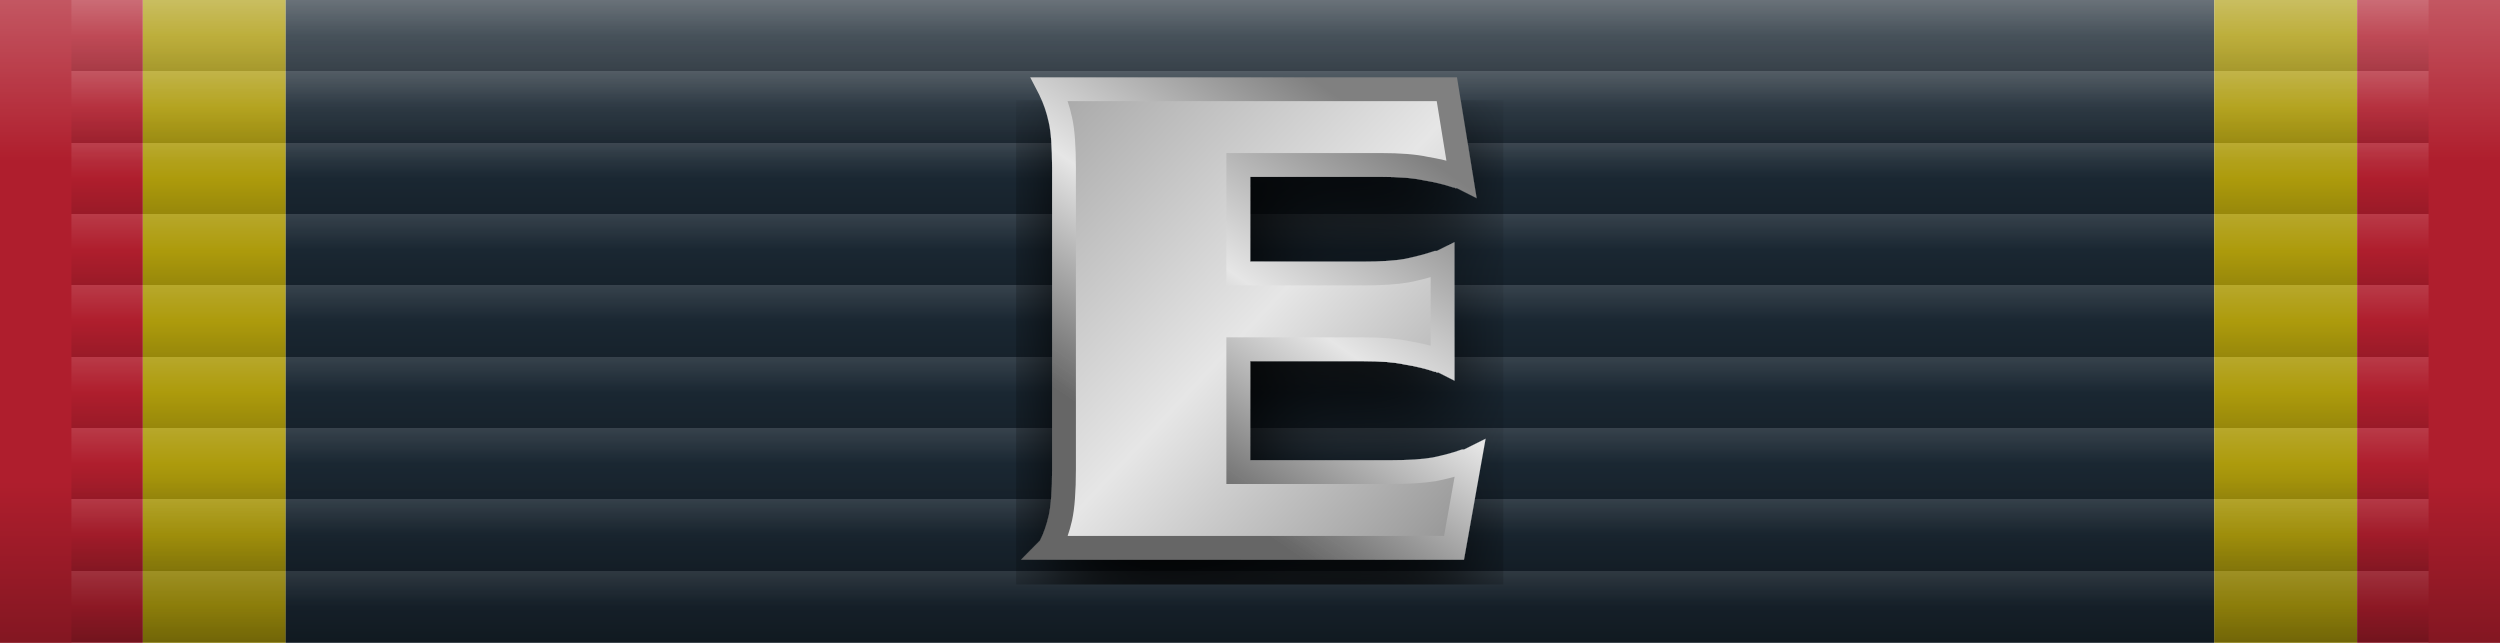
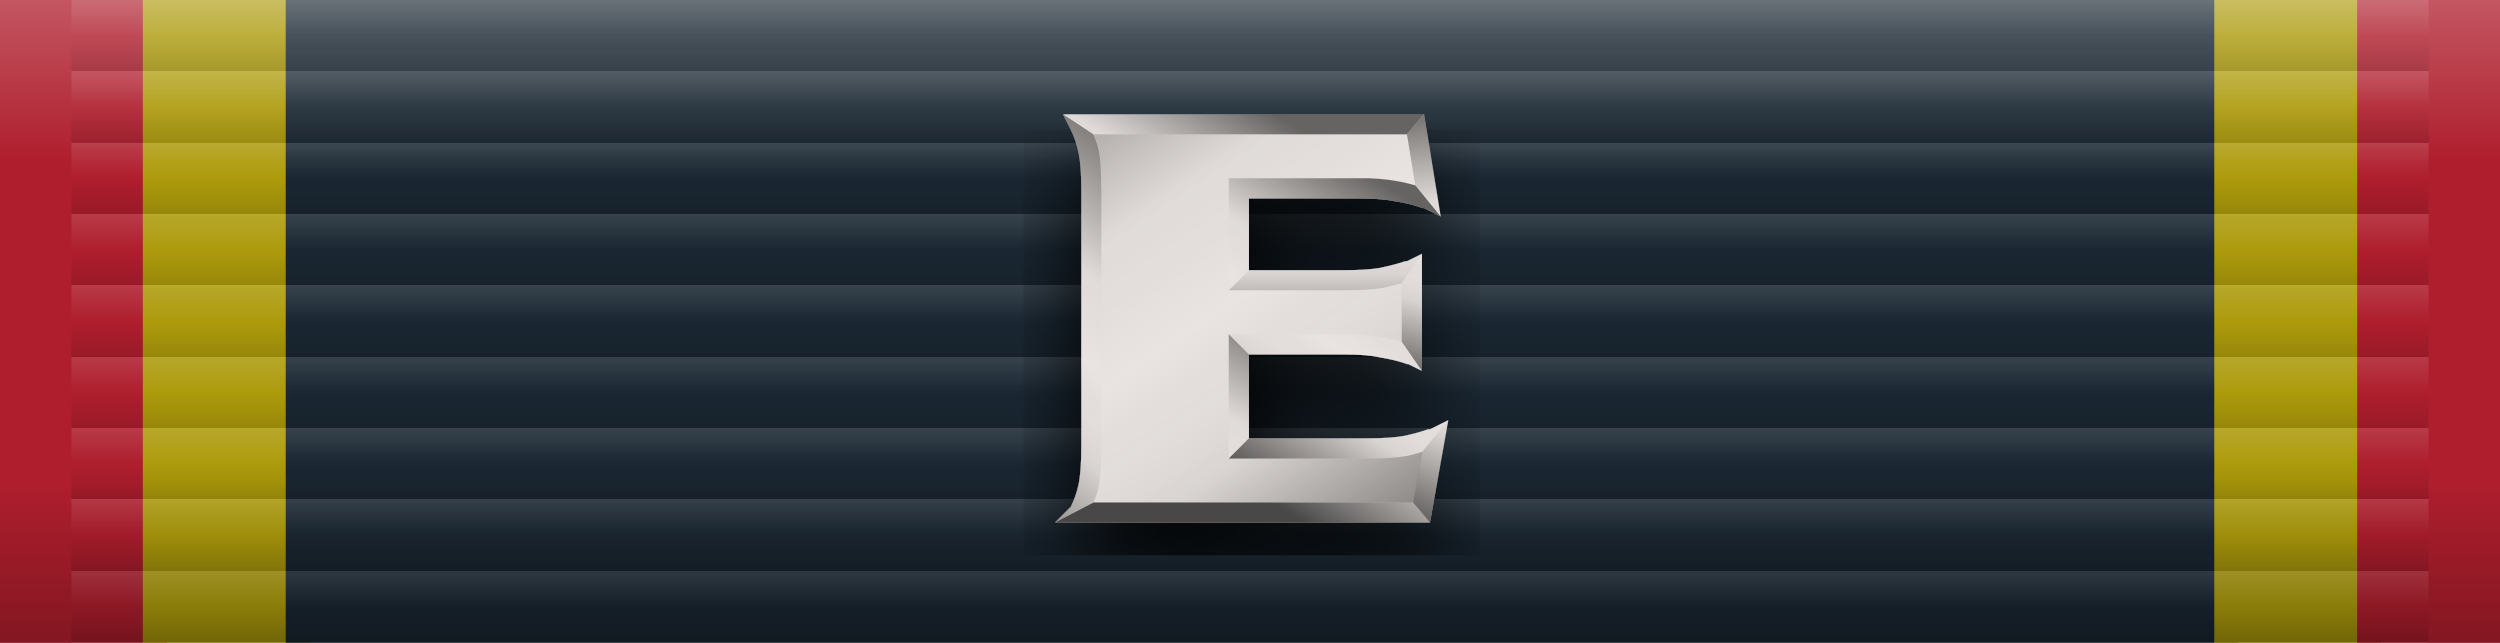
- <svg xmlns="http://www.w3.org/2000/svg" xmlns:xlink="http://www.w3.org/1999/xlink" width="105" height="27" title="Fleet Excellence Award (×4)">
+ <svg xmlns="http://www.w3.org/2000/svg" xmlns:xlink="http://www.w3.org/1999/xlink" width="105" height="27">
  <defs>
-     <linearGradient id="ribbon-ridges" spreadMethod="repeat" x1="0" x2="0" y1="0" y2="0.111">
-       <stop offset="0" style="stop-color:white; stop-opacity:1;" />
-       <stop offset="0.5" style="stop-color:white; stop-opacity:0;" />
-       <stop offset="0.5" style="stop-color:black; stop-opacity:0;" />
-       <stop offset="1" style="stop-color:black; stop-opacitity:0;" />
+     <linearGradient id="a" spreadMethod="repeat" x2="0" y2=".111">
+       <stop offset="0" style="stop-color:#fff;stop-opacity:1" />
+       <stop offset=".5" style="stop-color:#fff;stop-opacity:0" />
+       <stop offset=".5" style="stop-color:#000;stop-opacity:0" />
+       <stop offset="1" style="stop-color:#000;stop-opacitity:0" />
    </linearGradient>
-     <linearGradient id="ribbon-shape" x1="0" x2="0" y1="0" y2="1">
-       <stop offset="0" style="stop-color:white; stop-opacity:1;" />
-       <stop offset="0.25" style="stop-color:white; stop-opacity:0;" />
-       <stop offset="0.75" style="stop-color:black; stop-opacity:0;" />
-       <stop offset="1" style="stop-color:black; stop-opacitity:0;" />
+     <linearGradient id="b" x2="0" y2="1">
+       <stop offset="0" style="stop-color:#fff;stop-opacity:1" />
+       <stop offset=".25" style="stop-color:#fff;stop-opacity:0" />
+       <stop offset=".75" style="stop-color:#000;stop-opacity:0" />
+       <stop offset="1" style="stop-color:#000;stop-opacitity:0" />
    </linearGradient>
-     <symbol id="ribbon-shade">
-       <rect x="3" width="99" height="27" style="opacity:0.125; fill:url(#ribbon-ridges);" />
-       <rect width="105" height="27" style="opacity:0.25; fill:url(#ribbon-shape);" />
+     <symbol id="q">
+       <path style="opacity:.125;fill:url(#a)" d="M3 0h99v27H3z" />
+       <path style="opacity:.25;fill:url(#b)" d="M0 0h105v27H0z" />
    </symbol>
-     <symbol id="star" viewbox="-13.5 -13.5 27 27">
-       <g transform="translate(52,13)">
-         <path style="stroke:none;" d="m 0.001,-9.88 2.411,3.256 3.94,-0.945 -0.246,4.044 3.626,1.809 L 6.943,1.224 8.558,4.94 4.532,5.4 3.38,9.284 0.001,7.049 -3.378,9.284 -4.53,5.4 -8.555,4.94 l 1.615,-3.716 -2.788,-2.94 3.626,-1.809 -0.246,-4.044 3.94,0.945 z" />
-         <g transform="translate(-52.49961,-13.50076)">
-           <path d="M 46.148,5.932 52.5,13.5 50.09,6.877 46.148,5.932 Z M 52.5,13.5 58.852,5.932 54.91,6.877 52.5,13.5 Z" style="fill:#ffffff;fill-opacity:0.711;stroke:none;" />
-           <path d="M 46.396,9.977 42.77,11.785 52.5,13.5 46.396,9.977 Z M 52.5,13.5 62.23,11.785 58.604,9.977 52.5,13.5 Z" style="fill:#ffffff;fill-opacity:0.506;stroke:none;" />
-           <path d="M 52.5,13.5 61.057,18.439 59.441,14.725 52.5,13.5 Z m 0,0 -6.941,1.225 -1.615,3.715 L 52.5,13.5 Z" style="fill:#ffffff;fill-opacity:0.151;stroke:none;" />
-           <path d="M 52.5,13.5 55.879,22.785 57.031,18.9 52.5,13.5 Z m 0,0 -4.531,5.4 1.152,3.885 L 52.5,13.5 Z" style="fill:#000000;fill-opacity:0.274;stroke:none;" />
-           <path d="M 52.5,13.5 49.121,22.785 52.5,20.549 55.879,22.785 52.5,13.5 Z" style="fill:#000000;fill-opacity:0.611;stroke:none;" />
-           <path d="m 52.5,13.5 4.531,5.4 4.025,-0.461 L 52.5,13.5 Z m 0,0 -8.557,4.939 4.025,0.461 L 52.5,13.5 Z" style="fill:#000000;fill-opacity:0.549;stroke:none;" />
-           <path d="M 42.77,11.785 45.559,14.725 52.5,13.5 42.77,11.785 Z M 52.5,13.5 59.441,14.725 62.23,11.785 52.5,13.5 Z" style="fill:#000000;fill-opacity:0.343;stroke:none;" />
-           <path d="M 46.148,5.932 46.396,9.977 52.5,13.5 46.148,5.932 Z M 52.5,13.5 58.604,9.977 58.852,5.932 52.5,13.5 Z" style="fill:#000000;fill-opacity:0.071;stroke:none;" />
-           <path d="M 52.5,3.619 50.09,6.877 52.5,13.5 54.91,6.877 52.5,3.619 Z" style="fill:#ffffff;fill-opacity:0.403;stroke:none;" />
-         </g>
-         <g style="fill:none;" transform="translate(-52.49876,-13.49987)">
-           <path style="fill:none;" d="m 52.5,3.62 2.411,3.256 3.94,-0.945 -0.246,4.044 3.626,1.809 -2.788,2.94 1.615,3.716 -4.026,0.46 -1.152,3.885 -3.379,-2.236 -3.379,2.236 -1.152,-3.885 -4.026,-0.46 1.615,-3.716 -2.788,-2.94 3.626,-1.809 -0.246,-4.044 3.94,0.945 z" />
-           <path d="m 52.5,3.62 -8.52e-4,9.879" />
-           <path d="M 54.909,6.876 52.5,13.5" />
-           <path d="m 46.149,5.931 6.35,7.568" />
-           <path d="M 50.088,6.877 52.5,13.5" />
-           <path d="m 42.77,11.784 9.729,1.716" />
-           <path d="M 46.395,9.977 52.5,13.5" />
-           <path d="m 43.944,18.44 8.556,-4.939" />
-           <path d="M 45.559,14.725 52.5,13.5" />
-           <path d="m 49.121,22.784 3.38,-9.283" />
-           <path d="M 47.97,18.9 52.5,13.5" />
-           <path d="m 55.879,22.784 -3.378,-9.284" />
-           <path d="M 52.502,20.549 52.5,13.5" />
-           <path d="M 61.056,18.44 52.501,13.5" />
-           <path d="M 57.032,18.899 52.5,13.5" />
-           <path d="m 62.23,11.784 -9.729,1.715" />
-           <path d="M 59.442,14.722 52.5,13.5" />
-           <path d="M 58.851,5.931 52.5,13.499" />
-           <path d="M 58.603,9.974 52.5,13.5" />
-         </g>
+     <symbol id="t">
+       <path style="stroke:none" d="M.001-9.88l2.411 3.257 3.94-.945-.246 4.044L9.73-1.716l-2.788 2.94L8.558 4.94l-4.026.46L3.38 9.284.001 7.05l-3.379 2.235L-4.53 5.4l-4.025-.46 1.615-3.716-2.789-2.94 3.626-1.808-.247-4.044 3.94.945z" transform="translate(52 13)" />
+       <path d="M46.148 5.932L52.5 13.5l-2.41-6.623-3.942-.945zM52.5 13.5l6.352-7.568-3.942.945L52.5 13.5z" style="fill:#fff;fill-opacity:.711;stroke:none" transform="translate(-.5 -.5)" />
+       <path d="M46.396 9.977l-3.626 1.808L52.5 13.5l-6.104-3.523zM52.5 13.5l9.73-1.715-3.626-1.808L52.5 13.5z" style="fill:#fff;fill-opacity:.506;stroke:none" transform="translate(-.5 -.5)" />
+       <path d="M52.5 13.5l8.557 4.94-1.616-3.715L52.5 13.5zm0 0l-6.941 1.225-1.616 3.714L52.5 13.5z" style="fill:#fff;fill-opacity:.151;stroke:none" transform="translate(-.5 -.5)" />
+       <path d="M52.5 13.5l3.379 9.285L57.03 18.9l-4.53-5.4zm0 0l-4.531 5.4 1.152 3.885L52.5 13.5z" style="fill:#000;fill-opacity:.274;stroke:none" transform="translate(-.5 -.5)" />
+       <path d="M52.5 13.5l-3.379 9.285L52.5 20.55l3.379 2.236L52.5 13.5z" style="fill:#000;fill-opacity:.611;stroke:none" transform="translate(-.5 -.5)" />
+       <path d="M52.5 13.5l4.531 5.4 4.026-.46L52.5 13.5zm0 0l-8.557 4.94 4.026.46 4.531-5.4z" style="fill:#000;fill-opacity:.549;stroke:none" transform="translate(-.5 -.5)" />
+       <path d="M42.77 11.785l2.789 2.94L52.5 13.5l-9.73-1.715zM52.5 13.5l6.941 1.225 2.79-2.94L52.5 13.5z" style="fill:#000;fill-opacity:.343;stroke:none" transform="translate(-.5 -.5)" />
+       <path d="M46.148 5.932l.248 4.045L52.5 13.5l-6.352-7.568zM52.5 13.5l6.104-3.523.248-4.045L52.5 13.5z" style="fill:#000;fill-opacity:.071;stroke:none" transform="translate(-.5 -.5)" />
+       <path d="M52.5 3.62l-2.41 3.257L52.5 13.5l2.41-6.623-2.41-3.258z" style="fill:#fff;fill-opacity:.403;stroke:none" transform="translate(-.5 -.5)" />
+       <g style="fill:none">
+         <path style="fill:none" d="M52.5 3.62l2.41 3.256 3.94-.945-.246 4.045 3.626 1.808-2.788 2.94 1.614 3.716-4.025.46-1.152 3.884L52.5 20.55l-3.38 2.235-1.15-3.884-4.026-.46 1.614-3.716-2.788-2.94 3.626-1.808-.247-4.045 3.94.945z" transform="translate(-.499 -.5)" />
+         <path d="M52.5 3.62v9.88m2.41-6.624L52.5 13.5m-6.35-7.569l6.349 7.569m-2.411-6.623L52.5 13.5m-9.73-1.716l9.729 1.717m-6.104-3.524L52.5 13.5m-8.556 4.94l8.556-4.939m-6.941 1.224L52.5 13.5m-3.38 9.284l3.38-9.283M47.97 18.9l4.53-5.4m3.38 9.284l-3.38-9.283m.002 7.048L52.5 13.5m8.556 4.94l-8.555-4.94m4.531 5.399L52.5 13.5m9.73-1.716L52.5 13.5m6.942 1.222L52.5 13.5m6.35-7.569L52.5 13.5m6.103-3.526L52.5 13.5" transform="translate(-.499 -.5)" />
      </g>
    </symbol>
-     <symbol id="crown" viewbox="-18 -14.5 36 27">
-       <g transform="translate(52,13)">
-         <path transform="scale(0.9)" style="stroke:none;" d="m 1.0902091e-4,-11.448 c -0.868,0 -1.016,2.218 -1.016,2.218 -0.759,0.525 -0.775,1.586 -0.775,1.586 -0.781,0 -1.811,0.752 -1.926,2.341 -3.429,-0.98 -7.943,-3.214 -9.787,0.102 -2.217,3.985 1.143,7.911 3.961,10.733 l 0,1.007 0.564,0 0,3.531 17.958,0 0,-3.531 0.564,0 0,-1.007 C 12.362,2.709 15.722,-1.217 13.505,-5.202 11.66,-8.518 7.147,-6.284 3.718,-5.304 3.603,-6.893 2.573,-7.645 1.791,-7.645 c 0,0 -0.016,-1.061 -0.775,-1.586 0,0 -0.149,-2.218 -1.016,-2.218 z" />
-         <g style="fill:none;" transform="scale(0.9) matrix(0.6269252,0,0,0.6265808,-297.7612,-240.7634)">
-           <path d="m 459.732,393.076 c -4.496,-4.504 -9.854,-10.769 -6.318,-17.129 3.536,-6.36 13.258,0.116 18.684,0.477" />
-           <rect width="5.714" height="21.027" x="472.098" y="372.05" />
-           <path d="m 469.022,375.807 c 0.174,-2.552 1.826,-3.757 3.076,-3.757" />
-           <path d="m 474.955,369.059 c -2.812,0 -2.857,2.991 -2.857,2.991" />
-           <path d="m 474.955,365.978 c -1.384,0 -1.622,3.54 -1.622,3.54" />
-           <path d="m 472.098,375.13 c -2.455,2.054 -1.339,17.946 -1.339,17.946" />
-           <path d="m 459.732,393.076 c -3.238,-5.393 -7.192,-10.603 -4.532,-15.656 2.659,-5.053 6.695,-0.598 16.898,-0.996" />
-           <path d="m 474.955,365.978 0,-4.241" />
-           <path d="m 474.955,363.925 -2.545,0" />
-           <path d="m 477.5,363.925 -2.545,0" />
-           <path d="m 490.179,393.076 c 4.496,-4.504 9.854,-10.769 6.318,-17.129 -3.536,-6.36 -13.258,0.116 -18.684,0.477" />
-           <path d="m 480.889,375.807 c -0.174,-2.552 -1.826,-3.757 -3.076,-3.757" />
-           <path d="m 474.955,369.059 c 2.812,0 2.857,2.991 2.857,2.991" />
-           <path d="m 474.955,365.978 c 1.384,0 1.622,3.54 1.622,3.54" />
-           <path d="m 477.812,375.13 c 2.455,2.054 1.339,17.946 1.339,17.946" />
-           <path d="m 490.179,393.076 c 3.238,-5.393 7.192,-10.603 4.532,-15.656 -2.659,-5.053 -6.695,-0.598 -16.898,-0.996" />
-           <path d="m 459.732,393.076 12.366,3.4e-4" />
-           <path d="m 477.812,393.077 12.365,-3.4e-4 0,1.607 -30.445,0 -2.8e-4,-1.607" />
-           <path style="color:#000000;display:inline;overflow:visible;visibility:visible;fill:none;fill-opacity:1;fill-rule:nonzero;marker:none;enable-background:accumulate" />
-           <g>
-             <path d="m 460.543,388.107 c -0.511,0.05 -1.065,0.185 -1.241,0.829 -0.129,0.431 0.204,1.084 0.529,1.505 0.31,0.393 0.657,0.737 1.001,1.012 0.143,0.086 0.241,-0.105 0.092,-0.294 -0.201,-0.43 -0.014,-0.724 0.198,-0.804 0.447,-0.167 1.026,-0.016 1.584,0.324 0.32,0.223 0.651,0.521 0.904,0.937 0.312,0 0.625,0 0.937,0 -0.324,-0.762 -0.734,-1.504 -1.208,-2.147 -0.662,-0.859 -1.46,-1.187 -2.147,-1.316 -0.224,-0.044 -0.439,-0.047 -0.65,-0.045 z" />
-             <path d="m 467.051,388.107 c -0.696,0.036 -1.384,0.269 -1.684,1.04 -0.164,0.574 -0.144,1.307 -0.055,2.047 0.044,0.195 0.021,0.519 0.21,0.42 0.265,0 0.529,0 0.794,0 0.027,-0.879 0.575,-1.26 1.159,-1.319 0.326,-0.03 0.759,-0.003 1.109,0.481 0.14,0.194 0.119,0.421 0.215,0.623 0.251,0.219 0.31,-0.154 0.4,-0.31 0.156,-0.425 0.331,-0.931 0.12,-1.589 -0.205,-0.637 -0.727,-0.988 -1.124,-1.168 -0.399,-0.176 -0.785,-0.235 -1.144,-0.225 z" />
-             <path d="m 462.443,383.253 c -0.188,-0.008 -0.053,0.373 -0.152,0.498 -0.219,0.748 -0.685,1.196 -1.041,1.773 -0.23,0.401 -0.204,1.186 0.209,1.818 0.376,0.708 0.955,0.963 1.408,1.516 0.481,0.494 0.893,1.143 1.233,1.819 0.163,0.3 0.302,0.619 0.414,0.938 0.302,0 0.605,0 0.907,0 -0.196,-0.812 -0.238,-1.603 -0.146,-2.275 0.093,-0.499 0.264,-0.919 0.482,-1.28 0.207,-0.417 0.202,-1.151 -0.171,-1.799 -0.449,-0.795 -1.098,-1.087 -1.655,-1.554 -0.438,-0.367 -0.902,-0.724 -1.285,-1.262 -0.033,-0.131 -0.131,-0.182 -0.203,-0.192 z" />
-             <path d="m 466.079,391.614 c 0.262,0.003 0.638,0.12 0.863,0.541 0.163,0.382 -0.06,0.599 -0.244,0.668 -0.399,0.086 -0.853,0.018 -1.275,0.04 -0.482,-0.019 -0.945,0.04 -1.441,-0.032 -0.229,-0.066 -0.598,-0.285 -0.665,-0.687 -0.017,-0.486 0.363,-0.549 0.665,-0.529 0.699,4e-5 1.398,-6e-5 2.097,5e-5 z" />
-           </g>
-           <g>
-             <path transform="translate(52,13)" d="m 489.367,388.107 c 0.511,0.05 1.065,0.185 1.241,0.829 0.129,0.431 -0.204,1.084 -0.529,1.505 -0.31,0.393 -0.657,0.737 -1.001,1.012 -0.143,0.086 -0.241,-0.105 -0.092,-0.294 0.201,-0.43 0.014,-0.724 -0.198,-0.804 -0.447,-0.167 -1.026,-0.016 -1.584,0.324 -0.32,0.223 -0.651,0.521 -0.904,0.937 -0.312,0 -0.625,0 -0.937,0 0.324,-0.762 0.734,-1.504 1.208,-2.147 0.662,-0.859 1.46,-1.187 2.147,-1.316 0.224,-0.044 0.439,-0.047 0.65,-0.045 z" />
-             <path d="m 482.86,388.107 c 0.696,0.036 1.384,0.269 1.684,1.04 0.164,0.574 0.144,1.307 0.055,2.047 -0.044,0.195 -0.021,0.519 -0.21,0.42 -0.265,0 -0.529,0 -0.794,0 -0.027,-0.879 -0.575,-1.26 -1.159,-1.319 -0.326,-0.03 -0.759,-0.003 -1.109,0.481 -0.14,0.194 -0.119,0.421 -0.215,0.623 -0.251,0.219 -0.31,-0.154 -0.4,-0.31 -0.156,-0.425 -0.331,-0.931 -0.12,-1.589 0.205,-0.637 0.727,-0.988 1.124,-1.168 0.399,-0.176 0.785,-0.235 1.144,-0.225 z" />
-             <path d="m 487.468,383.253 c 0.188,-0.008 0.053,0.373 0.152,0.498 0.219,0.748 0.685,1.196 1.041,1.773 0.23,0.401 0.204,1.186 -0.209,1.818 -0.376,0.708 -0.955,0.963 -1.408,1.516 -0.481,0.494 -0.893,1.143 -1.233,1.819 -0.163,0.3 -0.302,0.619 -0.414,0.938 -0.302,0 -0.605,0 -0.907,0 0.196,-0.812 0.238,-1.603 0.146,-2.275 -0.093,-0.499 -0.264,-0.919 -0.482,-1.28 -0.207,-0.417 -0.202,-1.151 0.171,-1.799 0.449,-0.795 1.098,-1.087 1.655,-1.554 0.438,-0.367 0.902,-0.724 1.285,-1.262 0.033,-0.131 0.131,-0.182 0.203,-0.192 z" />
-             <path d="m 483.832,391.614 c -0.262,0.003 -0.638,0.12 -0.863,0.541 -0.163,0.382 0.06,0.599 0.244,0.668 0.399,0.086 0.853,0.018 1.275,0.04 0.482,-0.019 0.945,0.04 1.441,-0.032 0.229,-0.066 0.598,-0.285 0.665,-0.687 0.017,-0.486 -0.363,-0.549 -0.665,-0.529 -0.699,4e-5 -1.398,-6e-5 -2.097,5e-5 z" />
-           </g>
-         </g>
-       </g>
+     <symbol id="r">
+       <path d="M-2.453-2.734l.103.203a.21.21 0 0 0 .028.047l-.02-.03c.045.09.082.195.108.315.023.104.039.288.039.537V1.91c0 .249-.015.434-.04.545a1.354 1.354 0 0 1-.105.303l-.002.004-.222.22h5.25l.257-1.433-.256.127h-.025l-.023.008a2.59 2.59 0 0 1-.328.087c-.117.02-.28.032-.489.032H.152V.629h1.332c.214 0 .38.014.495.039h.003l.004.002c.13.022.242.047.334.078l.022.008h.006l.017.008h.016l.193.095V-.78l-.209.103h-.023L2.32-.67c-.095.032-.208.06-.34.088-.116.02-.282.031-.496.031H.152v-1.004h1.543c.22 0 .391.015.504.04h.008c.13.021.241.049.334.08l.022.007h.007l.016.008h.016l.234.117-.232-1.431H-1.86z" style="stroke:none" transform="matrix(3 0 0 3 52 13)" />
+       <path d="M-2.025-2.453h4.388l.117.715c-.074-.02-.142-.04-.228-.055a2.749 2.749 0 0 0-.557-.045H-.13V-.27h1.615c.225 0 .406-.01.55-.035h.003c.095-.02.174-.043.254-.066V.45C2.211.43 2.133.408 2.039.393a2.67 2.67 0 0 0-.555-.047H-.13v1.74h1.953c.22 0 .399-.012.541-.037h.004c.08-.017.141-.038.21-.057l-.128.71h-4.472c.021-.062.049-.118.064-.184v-.002c.032-.149.045-.347.045-.606v-3.572a2.85 2.85 0 0 0-.045-.598v-.002c-.015-.07-.045-.127-.066-.191z" style="fill:url(#c);fill-opacity:1;fill-rule:nonzero;stroke:none" transform="matrix(3 0 0 3 52 13)" />
+       <path style="color:#000;fill:url(#d);fill-opacity:1;fill-rule:nonzero;stroke:none" d="M2.943 1.549l-.367.443-.127.71.237.28z" transform="matrix(3 0 0 3 52 13)" />
+       <path style="color:#000;fill:url(#e);fill-opacity:1;fill-rule:nonzero;stroke:none" d="M.152 1.803l-.283.283h1.953c.22 0 .399-.012.541-.037h.004c.08-.017.141-.038.21-.057l.366-.443-.256.127h-.025l-.023.008a2.59 2.59 0 0 1-.328.088c-.117.02-.28.03-.489.03z" transform="matrix(3 0 0 3 52 13)" />
+       <path style="color:#000;fill:url(#f);fill-opacity:1;fill-rule:nonzero;stroke:none" d="M-.131.346v1.74l.283-.283V.629z" transform="matrix(3 0 0 3 52 13)" />
+       <path style="color:#000;fill:url(#g);fill-opacity:1;fill-rule:nonzero;stroke:none" d="M-.131.346l.283.283h1.332c.214 0 .38.014.494.039h.005l.003.002c.13.021.242.047.334.078l.022.008h.006l.017.008h.016l.193.095-.283-.408a2.554 2.554 0 0 0-.252-.058 2.667 2.667 0 0 0-.555-.047z" transform="matrix(3 0 0 3 52 13)" />
+       <path style="color:#000;fill:url(#h);fill-opacity:1;fill-rule:nonzero;stroke:none" d="M2.574-.781l-.283.41v.822l.283.408z" transform="matrix(3 0 0 3 52 13)" />
+       <path style="color:#000;fill:url(#i);fill-opacity:1;fill-rule:nonzero;stroke:none" d="M.152-.55l-.283.28h1.615c.225 0 .406-.01.55-.035h.003c.095-.02.174-.043.254-.066l.283-.41-.209.103h-.023L2.32-.67a3.08 3.08 0 0 1-.34.088c-.116.02-.282.031-.496.031z" transform="matrix(3 0 0 3 52 13)" />
+       <path style="color:#000;fill:url(#j);fill-opacity:1;fill-rule:nonzero;stroke:none" d="M-.131-1.838V-.27l.283-.28v-1.005z" transform="matrix(3 0 0 3 52 13)" />
+       <path style="color:#000;fill:url(#k);fill-opacity:1;fill-rule:nonzero;stroke:none" d="M-.131-1.838l.283.283h1.543c.22 0 .39.015.504.04h.008c.13.021.241.049.334.08l.021.007h.009l.015.008h.016l.234.117-.355-.435c-.075-.02-.144-.04-.23-.055a2.747 2.747 0 0 0-.556-.045z" transform="matrix(3 0 0 3 52 13)" />
+       <path style="color:#000;fill:url(#l);fill-opacity:1;fill-rule:nonzero;stroke:none" d="M-2.023 2.701l-.541.281h5.25l-.237-.28h-.33z" transform="matrix(3 0 0 3 52 13)" />
+       <path style="color:#000;fill:url(#m);fill-opacity:1;fill-rule:nonzero;stroke:none" d="M-2.453-2.735l.103.204a.207.207 0 0 0 .028.046l-.02-.028c.045.089.082.194.108.314.023.104.038.288.038.537V1.91c0 .249-.014.434-.038.545a1.355 1.355 0 0 1-.106.303l-.002.004-.222.22.54-.28c.022-.062.05-.118.065-.184v-.002c.032-.149.045-.347.045-.606v-3.572c0-.259-.012-.453-.045-.598v-.002c-.015-.07-.045-.127-.067-.191z" transform="matrix(3 0 0 3 52 13)" />
+       <path style="color:#000;fill:url(#n);fill-opacity:1;fill-rule:nonzero;stroke:none" d="M-2.453-2.735l.427.282h4.389l.24-.282h-4.462z" transform="matrix(3 0 0 3 52 13)" />
+       <path style="color:#000;fill:url(#o);fill-opacity:1;fill-rule:nonzero;stroke:none" d="M2.604-2.735l-.24.282.117.715.355.435z" transform="matrix(3 0 0 3 52 13)" />
    </symbol>
-     <symbol id="fleet_e" viewbox="-13.5 -13.5 27 27">
-       <path transform="translate(52,13)" style="fill:url(#linearGradient27741);stroke:url(#linearGradient27814);stroke-width:1px;stroke-linecap:butt;stroke-linejoin:miter;" d="m 0.008,6.828 6.42,0 c 0.76,0 1.37,-0.04 1.83,-0.12 0.48,-0.1 0.89,-0.21 1.23,-0.33 l 0.12,0 0.12,-0.06 -0.66,3.69 -1.59,0 -15.36,0 -0.03,0 0,0 c 0.02,-0.02 0.03,-0.04 0.03,-0.06 0.18,-0.36 0.32,-0.76 0.42,-1.2 0.1,-0.46 0.15,-1.14 0.15,-2.04 l 0,-12.66 c 0,-0.9 -0.05,-1.57 -0.15,-2.01 -0.1,-0.46 -0.24,-0.87 -0.42,-1.23 -0.024,-0.027 -0.016,-0.033 -0.03,-0.06 l 1.29,0 15.36,0 0.03,0 0.6,3.69 c -0.04,-0.02 -0.08,-0.03 -0.12,-0.03 -0.04,-0.02 -0.08,-0.03 -0.12,-0.03 -0.36,-0.12 -0.78,-0.22 -1.26,-0.3 -0.46,-0.1 -1.09,-0.15 -1.89,-0.15 l -5.97,0 0,4.56 5.22,0 c 0.78,0 1.4,-0.04 1.86,-0.12 0.48,-0.1 0.9,-0.21 1.26,-0.33 l 0.12,0 0.12,-0.06 0,4.2 c -0.04,-0.02 -0.08,-0.03 -0.12,-0.03 -0.04,-0.02 -0.08,-0.03 -0.12,-0.03 -0.36,-0.12 -0.78,-0.22 -1.26,-0.3 -0.46,-0.1 -1.08,-0.15 -1.86,-0.15 l -5.22,0 0,5.16 z" />
-     </symbol>
-     <linearGradient id="shinyBase">
-       <stop style="stop-color:#808080;stop-opacity:1" offset="0" />
-       <stop offset="0.511" style="stop-color:#e6e6e6;stop-opacity:1" />
-       <stop style="stop-color:#666666;stop-opacity:1" offset="1" />
+     <linearGradient id="p">
+       <stop offset="0" style="stop-color:#000;stop-opacity:.55" />
+       <stop style="stop-color:#000;stop-opacity:.02" offset=".329" />
+       <stop offset=".41" style="stop-color:#fdfdfd;stop-opacity:0" />
+       <stop style="stop-color:#fff5f5;stop-opacity:.228" offset=".493" />
+       <stop offset=".547" style="stop-color:#fdfdfd;stop-opacity:0" />
+       <stop offset=".673" style="stop-color:#000;stop-opacity:.053" />
+       <stop offset="1" style="stop-color:#000;stop-opacity:.682" />
    </linearGradient>
-     <linearGradient xlink:href="#shinyBase" id="linearGradient27741" gradientUnits="userSpaceOnUse" gradientTransform="translate(-0.5,-3.25)" spreadMethod="pad" x1="-13.938" y1="-10.513" x2="15.812" y2="17.3" />
-     <linearGradient xlink:href="#shinyBase" id="linearGradient27814" x1="6.194" y1="-7.559" x2="-3.354" y2="6.316" gradientUnits="userSpaceOnUse" />
-     <symbol id="star_laurel" viewbox="-18 -13.5 36 27">
-       <g transform="translate(52,13)">
-         <g id="half_laurel">
-           <use transform="matrix(-0.8281882,-0.5604501,-0.5604501,0.8281882,16.40259,-13.50522)" xlink:href="#leaf" />
-           <use xlink:href="#leaf" transform="matrix(-0.309017,-0.9510565,0.9510565,-0.309017,0.00259133,-3.0298691e-4)" />
-           <use xlink:href="#leaf" transform="matrix(-0.9575632,-0.2882232,-0.2882232,0.9575632,15.32496,-14.45987)" />
-           <use transform="matrix(-0.1045285,-0.9945219,0.9945219,-0.1045285,0.00239636,-2.8023511e-5)" xlink:href="#leaf" />
-           <use transform="matrix(-0.8767132,-0.4810135,-0.4810135,0.8767132,17.99651,-10.9579)" xlink:href="#leaf" />
-           <use xlink:href="#leaf" transform="matrix(0.1045285,-0.9945219,0.9945219,0.1045285,0.00214847,2.0039009e-4)" />
-           <use xlink:href="#leaf" transform="matrix(-0.7575466,-0.6527811,-0.6527811,0.7575466,19.88158,-6.977017)" />
-           <use transform="matrix(0.309017,-0.9510565,0.9510565,0.309017,0.00185852,3.7218145e-4)" xlink:href="#leaf" />
-           <use transform="matrix(-0.6052716,-0.796019,-0.796019,0.6052716,20.89778,-2.691195)" xlink:href="#leaf" />
-           <use xlink:href="#leaf" transform="matrix(0.5,-0.8660254,0.8660254,0.5,0.00153918,4.7996799e-4)" />
-           <use xlink:href="#leaf" transform="matrix(-0.4265433,-0.9044672,-0.9044672,0.4265433,21.00071,1.712252)" />
-           <use transform="matrix(0.6691306,-0.7431448,0.7431448,0.6691306,0.0012044,5.1908716e-4)" xlink:href="#leaf" />
-           <use transform="matrix(-0.229173,-0.9733857,-0.9733857,0.229173,20.18585,6.040872)" xlink:href="#leaf" />
-           <use xlink:href="#leaf" transform="matrix(0.809017,-0.5877853,0.5877853,0.809017,8.6879861e-4,4.87816e-4)" />
-           <use xlink:href="#leaf" transform="matrix(-0.02178672,-0.9997626,-0.9997626,0.02178672,18.48884,10.10548)" />
-           <use transform="matrix(0.9135455,-0.4067366,0.4067366,0.9135455,5.47033e-4,3.8750531e-4)" xlink:href="#leaf" />
-           <use transform="matrix(0.1865517,-0.9824451,-0.9824451,-0.1865517,15.98382,13.72845)" xlink:href="#leaf" />
-           <use xlink:href="#leaf" transform="matrix(0.9781476,-0.2079117,0.2079117,0.9781476,2.5314851e-4,2.2249581e-4)" />
-           <use xlink:href="#leaf" transform="matrix(0.3867369,-0.9221901,-0.9221901,-0.3867369,12.78029,16.75141)" />
-           <g id="leaf" transform="matrix(-0.07000159,0.7752076,-0.7752076,-0.07000159,17.75542,23.17275)">
-             <path style="stroke:none" d="m -14.36,16.559 c 0,1.566 -0.465,2.203 -1.206,2.203 -0.741,0 -1.206,-0.638 -1.206,-2.203 0,-1.566 0.938,-3.466 1.206,-3.466 0.268,-10e-7 1.206,1.901 1.206,3.466 z" />
-             <path style="opacity:0.384;fill:white;stroke:none;" d="m -15.718,16.18 c 0,1.566 0.166,1.99 -0.238,2.009 -0.404,0.019 -0.652,-0.066 -0.652,-1.631 0,-1.566 0.726,-3.342 1.075,-3.218 0.128,0.045 0.341,0.36 0.098,0.517 -0.426,0.275 -0.283,1.329 -0.283,2.323 z" />
-             <path d="m -14.439,16.841 c 0,1.566 -0.855,2.062 -1.476,1.688 -0.621,-0.374 0.757,-0.082 0.757,-1.648 0,-1.566 -0.213,-3.319 -0.063,-3.037 0.15,0.281 0.782,1.432 0.782,2.997 z" style="fill: black; opacity:0.243;stroke:none;" />
-             <path d="m -14.36,16.559 c 0,1.566 -0.465,2.203 -1.206,2.203 -0.741,0 -1.206,-0.638 -1.206,-2.203 0,-1.566 0.938,-3.466 1.206,-3.466 0.268,-10e-7 1.206,1.901 1.206,3.466 z" style="fill:none;" />
-           </g>
-         </g>
-         <use transform="matrix(-1,0,0,1,0,0)" xlink:href="#half_laurel" />
-         <g>
-           <path style="stroke: none;" d="m 0.001,-9.88 2.411,3.256 3.94,-0.945 -0.246,4.044 3.626,1.809 L 6.943,1.224 8.558,4.94 4.532,5.4 3.38,9.284 0.001,7.049 -3.378,9.284 -4.53,5.4 -8.555,4.94 l 1.615,-3.716 -2.788,-2.94 3.626,-1.809 -0.246,-4.044 3.94,0.945 z" />
-           <g style="stroke: none;" transform="translate(-52.49961,-13.50076)">
-             <path d="M 46.148,5.932 52.5,13.5 50.09,6.877 46.148,5.932 Z M 52.5,13.5 58.852,5.932 54.91,6.877 52.5,13.5 Z" style="fill:#ffffff;fill-opacity:0.711;" />
-             <path d="M 46.396,9.977 42.77,11.785 52.5,13.5 46.396,9.977 Z M 52.5,13.5 62.23,11.785 58.604,9.977 52.5,13.5 Z" style="fill:#ffffff;fill-opacity:0.506;" />
-             <path d="M 52.5,13.5 61.057,18.439 59.441,14.725 52.5,13.5 Z m 0,0 -6.941,1.225 -1.615,3.715 L 52.5,13.5 Z" style="fill:#ffffff;fill-opacity:0.151;" />
-             <path d="M 52.5,13.5 55.879,22.785 57.031,18.9 52.5,13.5 Z m 0,0 -4.531,5.4 1.152,3.885 L 52.5,13.5 Z" style="fill:#000000;fill-opacity:0.274;" />
-             <path d="M 52.5,13.5 49.121,22.785 52.5,20.549 55.879,22.785 52.5,13.5 Z" style="fill:#000000;fill-opacity:0.611;" />
-             <path d="m 52.5,13.5 4.531,5.4 4.025,-0.461 L 52.5,13.5 Z m 0,0 -8.557,4.939 4.025,0.461 L 52.5,13.5 Z" style="fill:#000000;fill-opacity:0.549;" />
-             <path d="M 42.77,11.785 45.559,14.725 52.5,13.5 42.77,11.785 Z M 52.5,13.5 59.441,14.725 62.23,11.785 52.5,13.5 Z" style="fill:#000000;fill-opacity:0.343;" />
-             <path d="M 46.148,5.932 46.396,9.977 52.5,13.5 46.148,5.932 Z M 52.5,13.5 58.604,9.977 58.852,5.932 52.5,13.5 Z" style="fill:#000000;fill-opacity:0.071;" />
-             <path d="M 52.5,3.619 50.09,6.877 52.5,13.5 54.91,6.877 52.5,3.619 Z" style="fill:#ffffff;fill-opacity:0.403;" />
-           </g>
-           <g style="fill:none;" transform="translate(-52.49876,-13.49987)">
-             <path d="m 52.5,3.62 2.411,3.256 3.94,-0.945 -0.246,4.044 3.626,1.809 -2.788,2.94 1.615,3.716 -4.026,0.46 -1.152,3.885 -3.379,-2.236 -3.379,2.236 -1.152,-3.885 -4.026,-0.46 1.615,-3.716 -2.788,-2.94 3.626,-1.809 -0.246,-4.044 3.94,0.945 z" />
-             <path d="m 52.5,3.62 -8.52e-4,9.879" />
-             <path d="M 54.909,6.876 52.5,13.5" />
-             <path d="m 46.149,5.931 6.35,7.568" />
-             <path d="M 50.088,6.877 52.5,13.5" />
-             <path d="m 42.77,11.784 9.729,1.716" />
-             <path d="M 46.395,9.977 52.5,13.5" />
-             <path d="m 43.944,18.44 8.556,-4.939" />
-             <path d="M 45.559,14.725 52.5,13.5" />
-             <path d="m 49.121,22.784 3.38,-9.283" />
-             <path d="M 47.97,18.9 52.5,13.5" />
-             <path d="m 55.879,22.784 -3.378,-9.284" />
-             <path d="M 52.502,20.549 52.5,13.5" />
-             <path d="M 61.056,18.44 52.501,13.5" />
-             <path d="M 57.032,18.899 52.5,13.5" />
-             <path d="m 62.23,11.784 -9.729,1.715" />
-             <path d="M 59.442,14.722 52.5,13.5" />
-             <path d="M 58.851,5.931 52.5,13.499" />
-             <path d="M 58.603,9.974 52.5,13.5" />
-           </g>
-         </g>
-       </g>
-     </symbol>
-     <filter height="116%" width="116%" y="-8%" x="-8%" id="shadow">
+     <linearGradient xlink:href="#p" id="c" gradientUnits="userSpaceOnUse" gradientTransform="translate(.008 .017) scale(.28222)" x1="-13.214" y1="-14.458" x2="7.968" y2="17.397" />
+     <linearGradient xlink:href="#p" id="n" gradientUnits="userSpaceOnUse" gradientTransform="translate(.008 .017) scale(.28222)" x1="4.912" y1="-7.748" x2="-3.851" y2="6.079" />
+     <linearGradient xlink:href="#p" id="l" gradientUnits="userSpaceOnUse" gradientTransform="translate(.008 .017) scale(.28222)" x1="4.912" y1="-7.748" x2="-3.851" y2="6.079" />
+     <linearGradient xlink:href="#p" id="k" gradientUnits="userSpaceOnUse" gradientTransform="translate(.008 .017) scale(.28222)" x1="4.912" y1="-7.748" x2="-3.851" y2="6.079" />
+     <linearGradient xlink:href="#p" id="j" gradientUnits="userSpaceOnUse" gradientTransform="translate(.008 .017) scale(.28222)" x1="4.912" y1="-7.748" x2="-3.851" y2="6.079" />
+     <linearGradient xlink:href="#p" id="g" gradientUnits="userSpaceOnUse" gradientTransform="translate(.008 .017) scale(.28222)" x1="4.912" y1="-7.748" x2="-3.851" y2="6.079" />
+     <linearGradient xlink:href="#p" id="e" gradientUnits="userSpaceOnUse" gradientTransform="translate(.008 .017) scale(.28222)" x1="4.912" y1="-7.748" x2="-3.851" y2="6.079" />
+     <linearGradient xlink:href="#p" id="i" gradientUnits="userSpaceOnUse" gradientTransform="translate(.008 .017) scale(.28222)" x1="2.861" y1="-11.18" x2="2.845" y2="2.815" />
+     <linearGradient xlink:href="#p" id="m" gradientUnits="userSpaceOnUse" gradientTransform="translate(.008 .017) scale(.28222)" x1="4.326" y1="-2.558" x2="-8.999" y2="15.705" />
+     <linearGradient xlink:href="#p" id="d" gradientUnits="userSpaceOnUse" gradientTransform="translate(.008 .017) scale(.28222)" x1="4.912" y1="-7.748" x2="-1.466" y2="6.791" />
+     <linearGradient xlink:href="#p" id="f" gradientUnits="userSpaceOnUse" gradientTransform="translate(.008 .017) scale(.28222)" x1="-.494" y1="-1.016" x2="-8.79" y2="12.65" />
+     <linearGradient xlink:href="#p" id="o" gradientUnits="userSpaceOnUse" gradientTransform="translate(.008 .017) scale(.28222)" x1="-5.551" y1="-8.627" x2="-3.851" y2="6.079" />
+     <linearGradient xlink:href="#p" id="h" gradientUnits="userSpaceOnUse" gradientTransform="translate(.008 .017) scale(.28222)" x1="-.864" y1="-12.477" x2="-4.27" y2=".848" />
+     <filter height="116%" width="116%" y="-8%" x="-8%" id="s">
      <feGaussianBlur in="SourceAlpha" stdDeviation="2" result="blurred" />
-       <feOffset dx="0" dy="2" in="blurred" result="shadow" />
+       <feOffset dy="2" in="blurred" result="shadow" />
      <feMerge>
        <feMergeNode in="shadow" />
        <feMergeNode in="SourceGraphic" />
      </feMerge>
    </filter>
  </defs>
-   <rect x="0" width="6" height="27" style="fill:rgb(175, 30, 45);" />
-   <rect x="6" width="6" height="27" style="fill:rgb(173, 155, 12);" />
-   <rect x="12" width="81" height="27" style="fill:rgb(26, 39, 50);" />
-   <rect x="93" width="6" height="27" style="fill:rgb(173, 155, 12);" />
-   <rect x="99" width="6" height="27" style="fill:rgb(175, 30, 45);" />
-   <use xlink:href="#ribbon-shade" />
-   <use x="-26.25" xlink:href="#fleet_e" class="device" style="filter:url('#shadow');" />
-   <use x="0" xlink:href="#fleet_e" class="device" style="filter:url('#shadow');" />
-   <use x="26.25" xlink:href="#fleet_e" class="device" style="filter:url('#shadow');" />
+   <path style="fill:#af1e2d" d="M0 0h7v27H0z" />
+   <path style="fill:#ad9b0c" d="M6 0h7v27H6z" />
+   <path style="fill:#1a2732" d="M12 0h82v27H12z" />
+   <path style="fill:#ad9b0c" d="M93 0h7v27h-7z" />
+   <path style="fill:#af1e2d" d="M99 0h7v27h-7z" />
+   <use xlink:href="#q" />
+   <use xlink:href="#r" class="device" style="filter:url(#s);fill:#e3dedb" />
+   <use x="-32.308" xlink:href="#t" class="device" style="filter:url(#s);fill:#a05a2c" />
+   <use x="32.308" xlink:href="#t" class="device" style="filter:url(#s);fill:#a05a2c" />
</svg>
